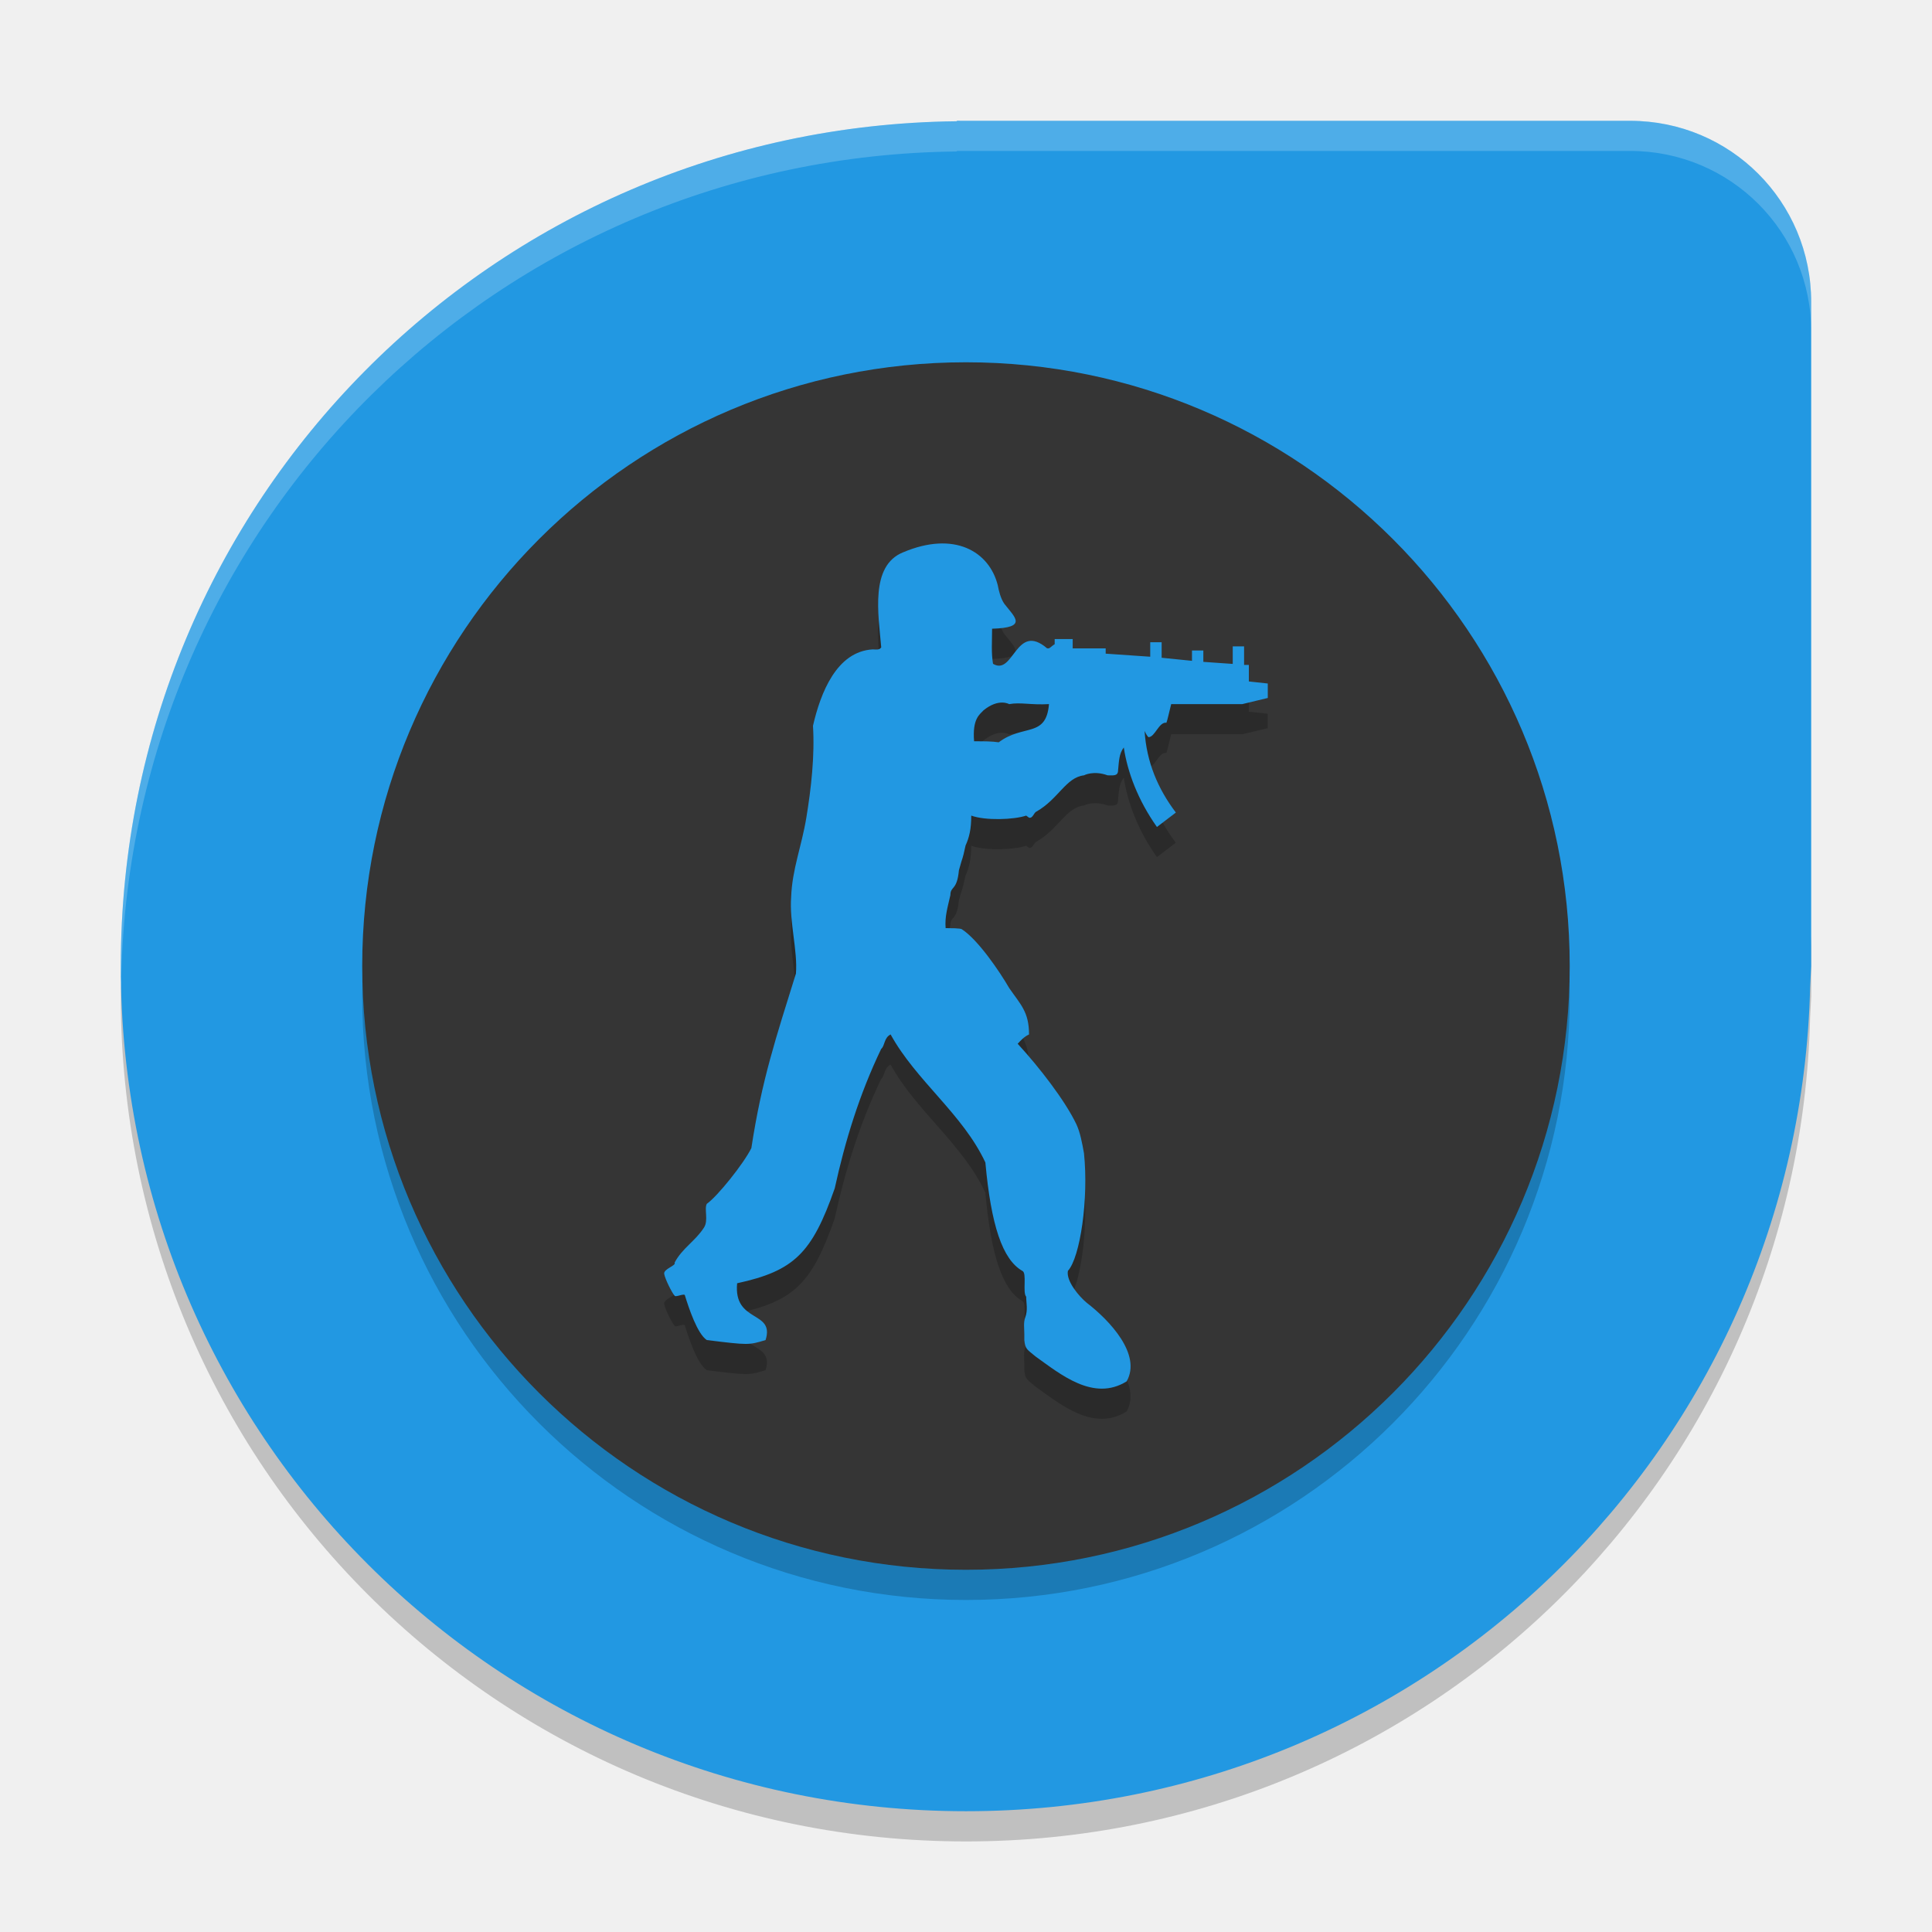
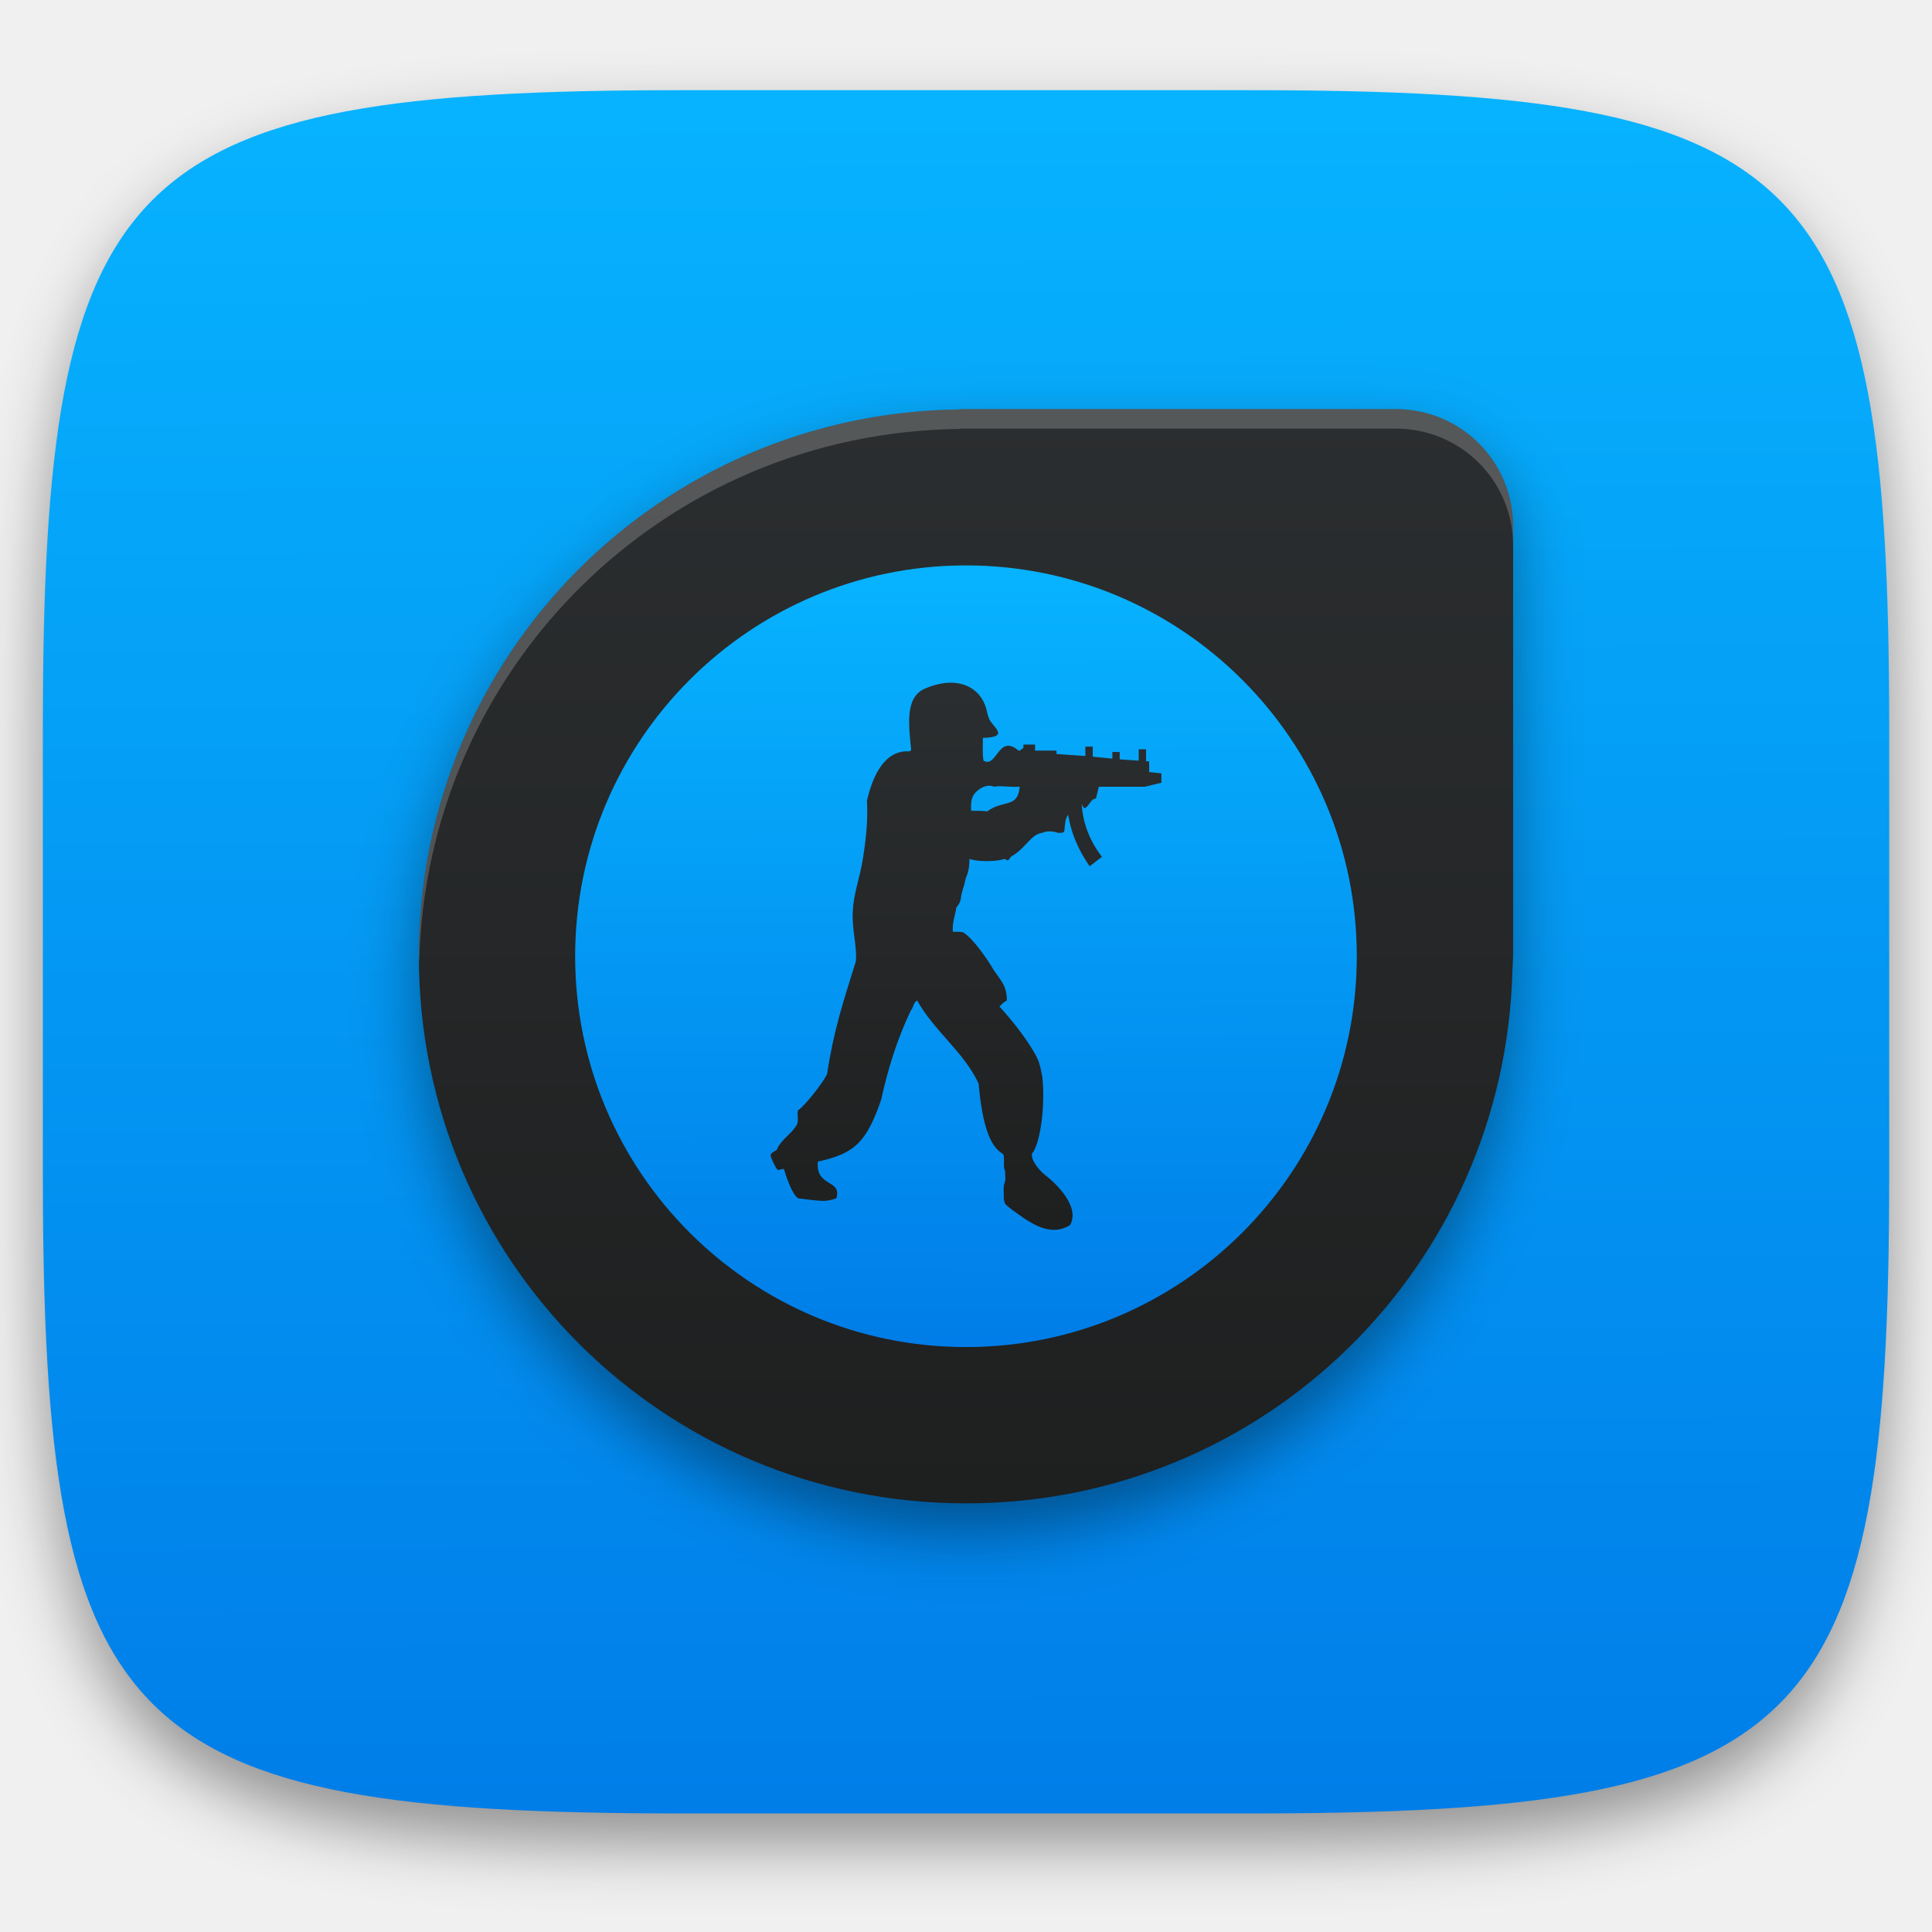
- <svg xmlns="http://www.w3.org/2000/svg" width="64" height="64" version="1">
-   <path style="opacity:0.2" d="m 59.999,31.001 -0.036,0.696 c -0.37,15.184 -12.686,27.303 -27.963,27.303 -15.178,0 -27.427,-11.966 -27.949,-27.011 -0.011,0.338 -0.05,0.67 -0.05,1.012 C 4,48.512 16.488,61 31.999,61 47.277,61 59.593,48.88 59.963,33.697 l 0.036,-0.696 0,-2 z" />
-   <path style="fill:#2298e2" d="m 31.707,4.001 -0.023,0.016 C 16.32,4.187 4.001,16.596 4.001,32 c 0,15.512 12.488,27.999 27.999,27.999 15.277,0 27.593,-12.12 27.963,-27.303 0,0 0.024,-0.478 0.035,-0.695 l 0,-21.999 c 0,-3.324 -2.676,-6 -6,-6 l -21.999,0 z" />
-   <circle style="opacity:0.2" cx="31.999" cy="33.001" r="20" />
-   <path style="opacity:0.2;fill:#ffffff" d="M 31.707 4.002 L 31.684 4.018 C 16.32 4.188 4 16.596 4 32 C 4 32.113 4.011 32.223 4.018 32.334 C 4.368 17.24 16.543 5.186 31.684 5.018 L 31.707 5.002 L 31.709 5 L 54 5 C 57.324 5 60 7.676 60 11 L 60 10 C 60 6.676 57.324 4.002 54 4.002 L 31.709 4.002 L 31.707 4.002 z" />
-   <circle style="fill:#353535" cx="31.999" cy="32.001" r="20" />
-   <path style="opacity:0.2;fill-rule:evenodd" d="m 34.749,24.325 c -0.096,1.128 -0.849,0.649 -1.665,1.265 -0.22,-0.034 -0.471,-0.034 -0.816,-0.034 -0.062,-0.752 0.189,-0.889 0.313,-1.026 0.503,-0.411 0.849,-0.205 0.849,-0.205 0.376,-0.069 0.72,0.034 1.318,-5.42e-4 z m 1.883,-1.847 -1.098,0 0,-0.308 -0.596,0 0,0.17 c -0.065,0.034 -0.127,0.103 -0.189,0.137 l -0.062,0 c -1.039,-0.889 -1.1,0.924 -1.792,0.513 -0.062,-0.376 -0.031,-0.719 -0.031,-1.163 1.194,-0.035 0.754,-0.376 0.409,-0.821 -0.124,-0.171 -0.189,-0.445 -0.22,-0.616 -0.282,-1.128 -1.445,-1.813 -3.139,-1.094 -1.1,0.444 -0.816,2.052 -0.723,3.147 -0.062,0.102 -0.189,0.068 -0.282,0.068 -1.194,0.068 -1.727,1.436 -1.979,2.531 0.062,0.992 -0.062,2.087 -0.22,3.044 -0.158,0.958 -0.471,1.71 -0.503,2.633 -0.062,0.821 0.22,1.778 0.158,2.531 -0.66,2.121 -1.132,3.523 -1.476,5.78 -0.251,0.513 -1.129,1.607 -1.476,1.847 -0.093,0.17 0.062,0.547 -0.093,0.786 -0.282,0.444 -0.723,0.684 -0.974,1.163 0.062,0.102 -0.378,0.205 -0.344,0.376 0.031,0.17 0.251,0.615 0.344,0.718 0.031,0.068 0.344,-0.103 0.344,0 0.127,0.41 0.409,1.265 0.723,1.47 1.383,0.17 1.383,0.17 1.947,0 0.313,-0.992 -1.067,-0.547 -0.943,-1.881 1.885,-0.41 2.481,-0.992 3.234,-3.146 0.344,-1.573 0.816,-3.112 1.538,-4.617 0.124,-0.102 0.093,-0.376 0.313,-0.479 0.847,1.539 2.388,2.634 3.139,4.241 0.189,2.086 0.567,3.215 1.225,3.591 0.158,0.068 0,0.718 0.127,0.855 0,0.205 0.062,0.444 -0.031,0.684 -0.065,0.171 -0.031,0.376 -0.031,0.547 l 0,0.205 c 0.031,0.309 0.093,0.309 0.376,0.547 0.816,0.581 1.916,1.505 3.014,0.821 0.503,-0.89 -0.564,-2.018 -1.318,-2.599 -0.251,-0.205 -0.691,-0.718 -0.629,-1.06 0.409,-0.445 0.691,-2.394 0.533,-3.899 -0.062,-0.341 -0.124,-0.684 -0.251,-0.958 -0.376,-0.786 -1.222,-1.881 -1.945,-2.667 0.093,-0.102 0.22,-0.24 0.376,-0.308 0,-0.752 -0.282,-0.992 -0.658,-1.539 -0.316,-0.547 -1.036,-1.607 -1.572,-1.949 0,0 0,-0.035 -0.533,-0.035 -0.031,-0.376 0.065,-0.684 0.158,-1.094 0,-0.308 0.22,-0.136 0.282,-0.821 0.158,-0.581 0.093,-0.239 0.22,-0.82 0.124,-0.273 0.189,-0.547 0.189,-0.992 0.469,0.171 1.411,0.137 1.82,0 l 0.093,0.068 c 0.127,0.035 0.158,-0.17 0.251,-0.205 0.723,-0.411 0.974,-1.129 1.569,-1.197 0,0 0.316,-0.171 0.784,0 0.189,0 0.347,0.034 0.347,-0.171 0.031,-0.308 0.031,-0.546 0.189,-0.752 0.124,0.821 0.469,1.745 1.098,2.634 l 0.627,-0.478 c -0.596,-0.786 -0.971,-1.675 -1.036,-2.702 0.031,0.068 0.065,0.137 0.127,0.205 0.22,0 0.344,-0.513 0.596,-0.479 0.031,-0.068 0.096,-0.376 0.158,-0.616 l 2.354,0 0.846,-0.202 0,-0.479 -0.627,-0.068 0,-0.547 -0.158,0 0,-0.616 -0.376,0 0,0.582 -0.974,-0.068 0,-0.376 -0.376,0 0,0.342 -1.005,-0.102 0,-0.513 -0.378,0 0,0.479 -1.476,-0.102 0,-0.17 0.001,0 z" />
-   <path style="fill:#2298e2;fill-rule:evenodd" d="m 34.749,23.325 c -0.096,1.128 -0.849,0.649 -1.665,1.265 -0.22,-0.034 -0.471,-0.034 -0.816,-0.034 -0.062,-0.752 0.189,-0.889 0.313,-1.026 0.503,-0.411 0.849,-0.205 0.849,-0.205 0.376,-0.069 0.72,0.034 1.318,-5.42e-4 z m 1.883,-1.847 -1.098,0 0,-0.308 -0.596,0 0,0.17 c -0.065,0.034 -0.127,0.103 -0.189,0.137 l -0.062,0 c -1.039,-0.889 -1.1,0.924 -1.792,0.513 -0.062,-0.376 -0.031,-0.719 -0.031,-1.163 1.194,-0.035 0.754,-0.376 0.409,-0.821 -0.124,-0.171 -0.189,-0.445 -0.22,-0.616 -0.282,-1.127 -1.444,-1.811 -3.138,-1.093 -1.1,0.444 -0.816,2.052 -0.723,3.147 -0.062,0.102 -0.189,0.068 -0.282,0.068 -1.194,0.068 -1.727,1.436 -1.979,2.531 0.062,0.992 -0.062,2.087 -0.22,3.044 -0.158,0.958 -0.471,1.71 -0.503,2.633 -0.062,0.821 0.22,1.778 0.158,2.531 -0.66,2.121 -1.132,3.523 -1.476,5.78 -0.251,0.513 -1.129,1.607 -1.476,1.847 -0.093,0.17 0.062,0.547 -0.093,0.786 -0.282,0.444 -0.723,0.684 -0.974,1.163 0.062,0.102 -0.378,0.205 -0.344,0.376 0.031,0.17 0.251,0.615 0.344,0.718 0.031,0.068 0.344,-0.103 0.344,0 0.127,0.41 0.409,1.265 0.723,1.47 1.383,0.17 1.383,0.17 1.947,0 0.313,-0.992 -1.067,-0.547 -0.943,-1.881 1.885,-0.41 2.481,-0.992 3.234,-3.146 0.344,-1.573 0.816,-3.112 1.538,-4.617 0.124,-0.102 0.093,-0.376 0.313,-0.479 0.847,1.539 2.388,2.634 3.139,4.241 0.189,2.086 0.567,3.215 1.225,3.591 0.158,0.068 0,0.718 0.127,0.855 0,0.205 0.062,0.444 -0.031,0.684 -0.065,0.171 -0.031,0.376 -0.031,0.547 l 0,0.205 c 0.031,0.309 0.093,0.309 0.376,0.547 0.816,0.581 1.916,1.505 3.014,0.821 0.503,-0.89 -0.564,-2.018 -1.318,-2.599 -0.251,-0.205 -0.691,-0.718 -0.629,-1.06 0.409,-0.445 0.691,-2.394 0.533,-3.899 -0.062,-0.341 -0.124,-0.684 -0.251,-0.958 -0.376,-0.786 -1.222,-1.881 -1.945,-2.667 0.093,-0.102 0.22,-0.24 0.376,-0.308 0,-0.752 -0.282,-0.992 -0.658,-1.539 -0.316,-0.547 -1.036,-1.607 -1.572,-1.949 0,0 0,-0.035 -0.533,-0.035 -0.031,-0.376 0.065,-0.684 0.158,-1.094 0,-0.308 0.22,-0.136 0.282,-0.821 0.158,-0.581 0.093,-0.239 0.22,-0.82 0.124,-0.273 0.189,-0.547 0.189,-0.992 0.469,0.171 1.411,0.137 1.82,0 l 0.093,0.068 c 0.127,0.035 0.158,-0.17 0.251,-0.205 0.723,-0.411 0.974,-1.129 1.569,-1.197 0,0 0.316,-0.171 0.784,0 0.189,0 0.347,0.034 0.347,-0.171 0.031,-0.308 0.031,-0.546 0.189,-0.752 0.124,0.821 0.469,1.745 1.098,2.634 l 0.627,-0.478 c -0.596,-0.786 -0.971,-1.675 -1.036,-2.702 0.031,0.068 0.065,0.137 0.127,0.205 0.22,0 0.344,-0.513 0.596,-0.479 0.031,-0.068 0.096,-0.376 0.158,-0.616 l 2.354,0 0.846,-0.204 0,-0.479 -0.627,-0.068 0,-0.547 -0.158,0 0,-0.616 -0.376,0 0,0.582 -0.974,-0.068 0,-0.376 -0.376,0 0,0.342 -1.005,-0.102 0,-0.513 -0.378,0 0,0.479 -1.476,-0.102 0,-0.17 0.001,0 z" />
+ <svg xmlns="http://www.w3.org/2000/svg" style="isolation:isolate" viewBox="0 0 256 256" width="256" height="256">
+   <defs>
+     <filter id="hp0mHgjRUMjSACA3VGzWFyh4L4s2IYKk" x="-200%" y="-200%" width="400%" height="400%" filterUnits="objectBoundingBox" color-interpolation-filters="sRGB">
+       <feGaussianBlur in="SourceGraphic" stdDeviation="4.294" />
+       <feOffset dx="0" dy="4" result="pf_100_offsetBlur" />
+       <feFlood flood-color="#000000" flood-opacity="0.4" />
+       <feComposite in2="pf_100_offsetBlur" operator="in" result="pf_100_dropShadow" />
+       <feBlend in="SourceGraphic" in2="pf_100_dropShadow" mode="normal" />
+     </filter>
+   </defs>
+   <g filter="url(#hp0mHgjRUMjSACA3VGzWFyh4L4s2IYKk)">
+     <linearGradient id="_lgradient_29" x1="0.187" y1="0.005" x2="0.19" y2="0.999" gradientTransform="matrix(244.6483,0,0,228.3384,5.68,11.95)" gradientUnits="userSpaceOnUse">
+       <stop offset="0%" stop-opacity="1" style="stop-color:rgb(7,179,255)" />
+       <stop offset="100%" stop-opacity="1" style="stop-color:rgb(0,125,232)" />
+     </linearGradient>
+     <path d=" M 165.689 11.95 C 239.745 11.95 250.328 22.507 250.328 96.494 L 250.328 155.745 C 250.328 229.731 239.745 240.288 165.689 240.288 L 90.319 240.288 C 16.264 240.288 5.68 229.731 5.68 155.745 L 5.68 96.494 C 5.68 22.507 16.264 11.95 90.319 11.95 L 165.689 11.95 Z " id="shape" fill="url(#_lgradient_29)" />
+   </g>
+   <g id="cs">
+     <defs>
+       <filter id="XkSQ38bf4QqoeV2KRx4HkzlgyETno1xA" x="-200%" y="-200%" width="400%" height="400%" filterUnits="objectBoundingBox" color-interpolation-filters="sRGB">
+         <feGaussianBlur stdDeviation="4.294" />
+       </filter>
+     </defs>
+     <g opacity="0.4" filter="url(#XkSQ38bf4QqoeV2KRx4HkzlgyETno1xA)">
+       <path d=" M 127.242 58 L 127.181 58.04 C 87.401 58.482 55.501 90.611 55.501 130.497 C 55.501 170.661 87.836 202.995 128 202.995 C 167.556 202.995 199.447 171.615 200.405 132.299 C 200.405 132.299 200.467 131.061 200.496 130.499 L 200.496 73.536 C 200.496 64.93 193.567 58.001 184.96 58.001 L 127.998 58.001 L 127.242 58 Z " id="Path" fill="rgb(0,0,0)" />
+     </g>
+     <linearGradient id="_lgradient_30" x1="0" y1="0" x2="-1.8369701987210297e-16" y2="1" gradientTransform="matrix(144.9943,0,0,144.9955,55.50145,54.20718)" gradientUnits="userSpaceOnUse">
+       <stop offset="0%" stop-opacity="1" style="stop-color:rgb(43,46,48)" />
+       <stop offset="100%" stop-opacity="1" style="stop-color:rgb(30,31,31)" />
+     </linearGradient>
+     <path d=" M 127.242 54.207 L 127.181 54.248 C 87.401 54.689 55.501 86.818 55.501 126.704 C 55.501 166.868 87.836 199.203 128 199.203 C 167.556 199.203 199.447 167.822 200.405 128.507 C 200.405 128.507 200.467 127.268 200.496 126.706 L 200.496 69.743 C 200.496 61.137 193.567 54.208 184.96 54.208 L 127.998 54.208 L 127.242 54.207 Z " id="Path" fill="url(#_lgradient_30)" />
+     <g opacity="0.2">
+       <path d=" M 127.241 54.209 L 127.181 54.249 C 87.4 54.69 55.5 86.817 55.5 126.704 C 55.5 126.996 55.529 127.28 55.546 127.568 C 56.452 88.487 87.977 57.273 127.181 56.838 L 127.241 56.798 L 127.246 56.793 L 184.964 56.793 C 193.571 56.793 200.5 63.722 200.5 72.329 L 200.5 69.739 C 200.5 61.133 193.571 54.209 184.964 54.209 L 127.246 54.209 L 127.241 54.209 Z " id="Path" fill="rgb(255,255,255)" />
+     </g>
+     <linearGradient id="_lgradient_31" x1="0.187" y1="0.005" x2="0.19" y2="0.999" gradientTransform="matrix(103.5714,0,0,103.5714,76.2117,74.92041)" gradientUnits="userSpaceOnUse">
+       <stop offset="0%" stop-opacity="1" style="stop-color:rgb(7,179,255)" />
+       <stop offset="100%" stop-opacity="1" style="stop-color:rgb(0,125,232)" />
+     </linearGradient>
+     <circle vector-effect="non-scaling-stroke" cx="127.997" cy="126.706" r="51.786" id="Ellipse" fill="url(#_lgradient_31)" />
+     <linearGradient id="_lgradient_32" x1="0" y1="0" x2="-1.8369701987210297e-16" y2="1" gradientTransform="matrix(51.78138,0,0,72.49859,102.1104,90.46197)" gradientUnits="userSpaceOnUse">
+       <stop offset="0%" stop-opacity="1" style="stop-color:rgb(43,46,48)" />
+       <stop offset="100%" stop-opacity="1" style="stop-color:rgb(30,31,31)" />
+     </linearGradient>
+     <path d=" M 135.119 104.241 C 134.87 107.163 132.919 105.923 130.807 107.517 C 130.237 107.43 129.587 107.43 128.694 107.43 C 128.533 105.482 129.184 105.128 129.505 104.774 C 130.807 103.71 131.705 104.243 131.705 104.243 C 132.679 104.063 133.57 104.33 135.119 104.241 L 135.119 104.241 Z  M 139.994 99.458 L 137.151 99.458 L 137.151 98.662 L 135.608 98.662 L 135.608 99.103 C 135.441 99.19 135.28 99.37 135.119 99.457 L 134.957 99.457 C 132.268 97.155 132.108 101.849 130.317 100.786 C 130.156 99.811 130.237 98.925 130.237 97.774 C 133.328 97.684 132.188 96.799 131.296 95.649 C 130.975 95.205 130.807 94.497 130.727 94.054 C 129.996 91.136 126.988 89.365 122.602 91.225 C 119.752 92.375 120.489 96.539 120.731 99.372 C 120.569 99.637 120.241 99.55 119.999 99.55 C 116.908 99.727 115.527 103.267 114.876 106.102 C 115.037 108.671 114.715 111.505 114.306 113.982 C 113.898 116.462 113.086 118.41 113.005 120.801 C 112.844 122.926 113.575 125.406 113.414 127.354 C 111.704 132.845 110.483 136.475 109.591 142.321 C 108.941 143.649 106.668 146.482 105.769 147.103 C 105.528 147.544 105.93 148.52 105.528 149.139 C 104.796 150.289 103.657 150.91 103.007 152.15 C 103.168 152.415 102.028 152.681 102.115 153.125 C 102.195 153.566 102.765 154.717 103.007 154.984 C 103.087 155.161 103.898 154.717 103.898 154.984 C 104.227 156.045 104.958 158.26 105.769 158.791 C 109.35 159.232 109.35 159.232 110.811 158.791 C 111.623 156.222 108.049 157.374 108.37 153.919 C 113.252 152.858 114.794 151.351 116.745 145.773 C 117.636 141.699 118.857 137.715 120.727 133.819 C 121.049 133.554 120.969 132.845 121.539 132.578 C 123.731 136.562 127.721 139.398 129.666 143.561 C 130.156 148.962 131.134 151.884 132.837 152.859 C 133.246 153.036 132.837 154.717 133.166 155.071 C 133.166 155.602 133.327 156.222 133.086 156.843 C 132.919 157.286 133.006 157.817 133.006 158.26 L 133.006 158.791 C 133.086 159.591 133.247 159.591 133.978 160.208 C 136.091 161.713 138.94 164.105 141.783 162.334 C 143.084 160.029 140.321 157.109 138.37 155.603 C 137.72 155.072 136.581 153.745 136.741 152.858 C 137.8 151.706 138.531 146.659 138.122 142.762 C 137.961 141.879 137.8 140.991 137.472 140.283 C 136.499 138.247 134.307 135.413 132.437 133.377 C 132.678 133.113 133.007 132.756 133.409 132.579 C 133.409 130.632 132.678 130.011 131.707 128.595 C 130.888 127.178 129.024 124.434 127.636 123.548 C 127.636 123.548 127.636 123.458 126.255 123.458 C 126.175 122.484 126.422 121.687 126.663 120.625 C 126.663 119.828 127.233 120.272 127.395 118.499 C 127.803 116.995 127.636 117.88 127.965 116.375 C 128.286 115.667 128.454 114.958 128.454 113.806 C 129.668 114.25 132.108 114.16 133.168 113.806 L 133.409 113.983 C 133.738 114.073 133.818 113.542 134.059 113.453 C 135.93 112.389 136.58 110.53 138.123 110.353 C 138.123 110.353 138.941 109.909 140.154 110.353 C 140.644 110.353 141.053 110.44 141.053 109.909 C 141.133 109.113 141.133 108.494 141.542 107.961 C 141.864 110.086 142.757 112.478 144.385 114.781 L 146.009 113.543 C 144.466 111.508 143.495 109.205 143.327 106.547 C 143.407 106.724 143.494 106.901 143.655 107.078 C 144.225 107.078 144.547 105.75 145.198 105.838 C 145.278 105.661 145.446 104.863 145.606 104.244 L 151.701 104.244 L 153.892 103.716 L 153.892 102.475 L 152.269 102.298 L 152.269 100.881 L 151.861 100.881 L 151.861 99.286 L 150.888 99.286 L 150.888 100.792 L 148.367 100.615 L 148.367 99.64 L 147.394 99.64 L 147.394 100.525 L 144.793 100.261 L 144.793 98.932 L 143.815 98.932 L 143.815 100.173 L 139.992 99.908 L 139.992 99.468 L 139.995 99.468 L 139.994 99.458 Z " fill-rule="evenodd" id="Compound Path" fill="url(#_lgradient_32)" />
+   </g>
</svg>
